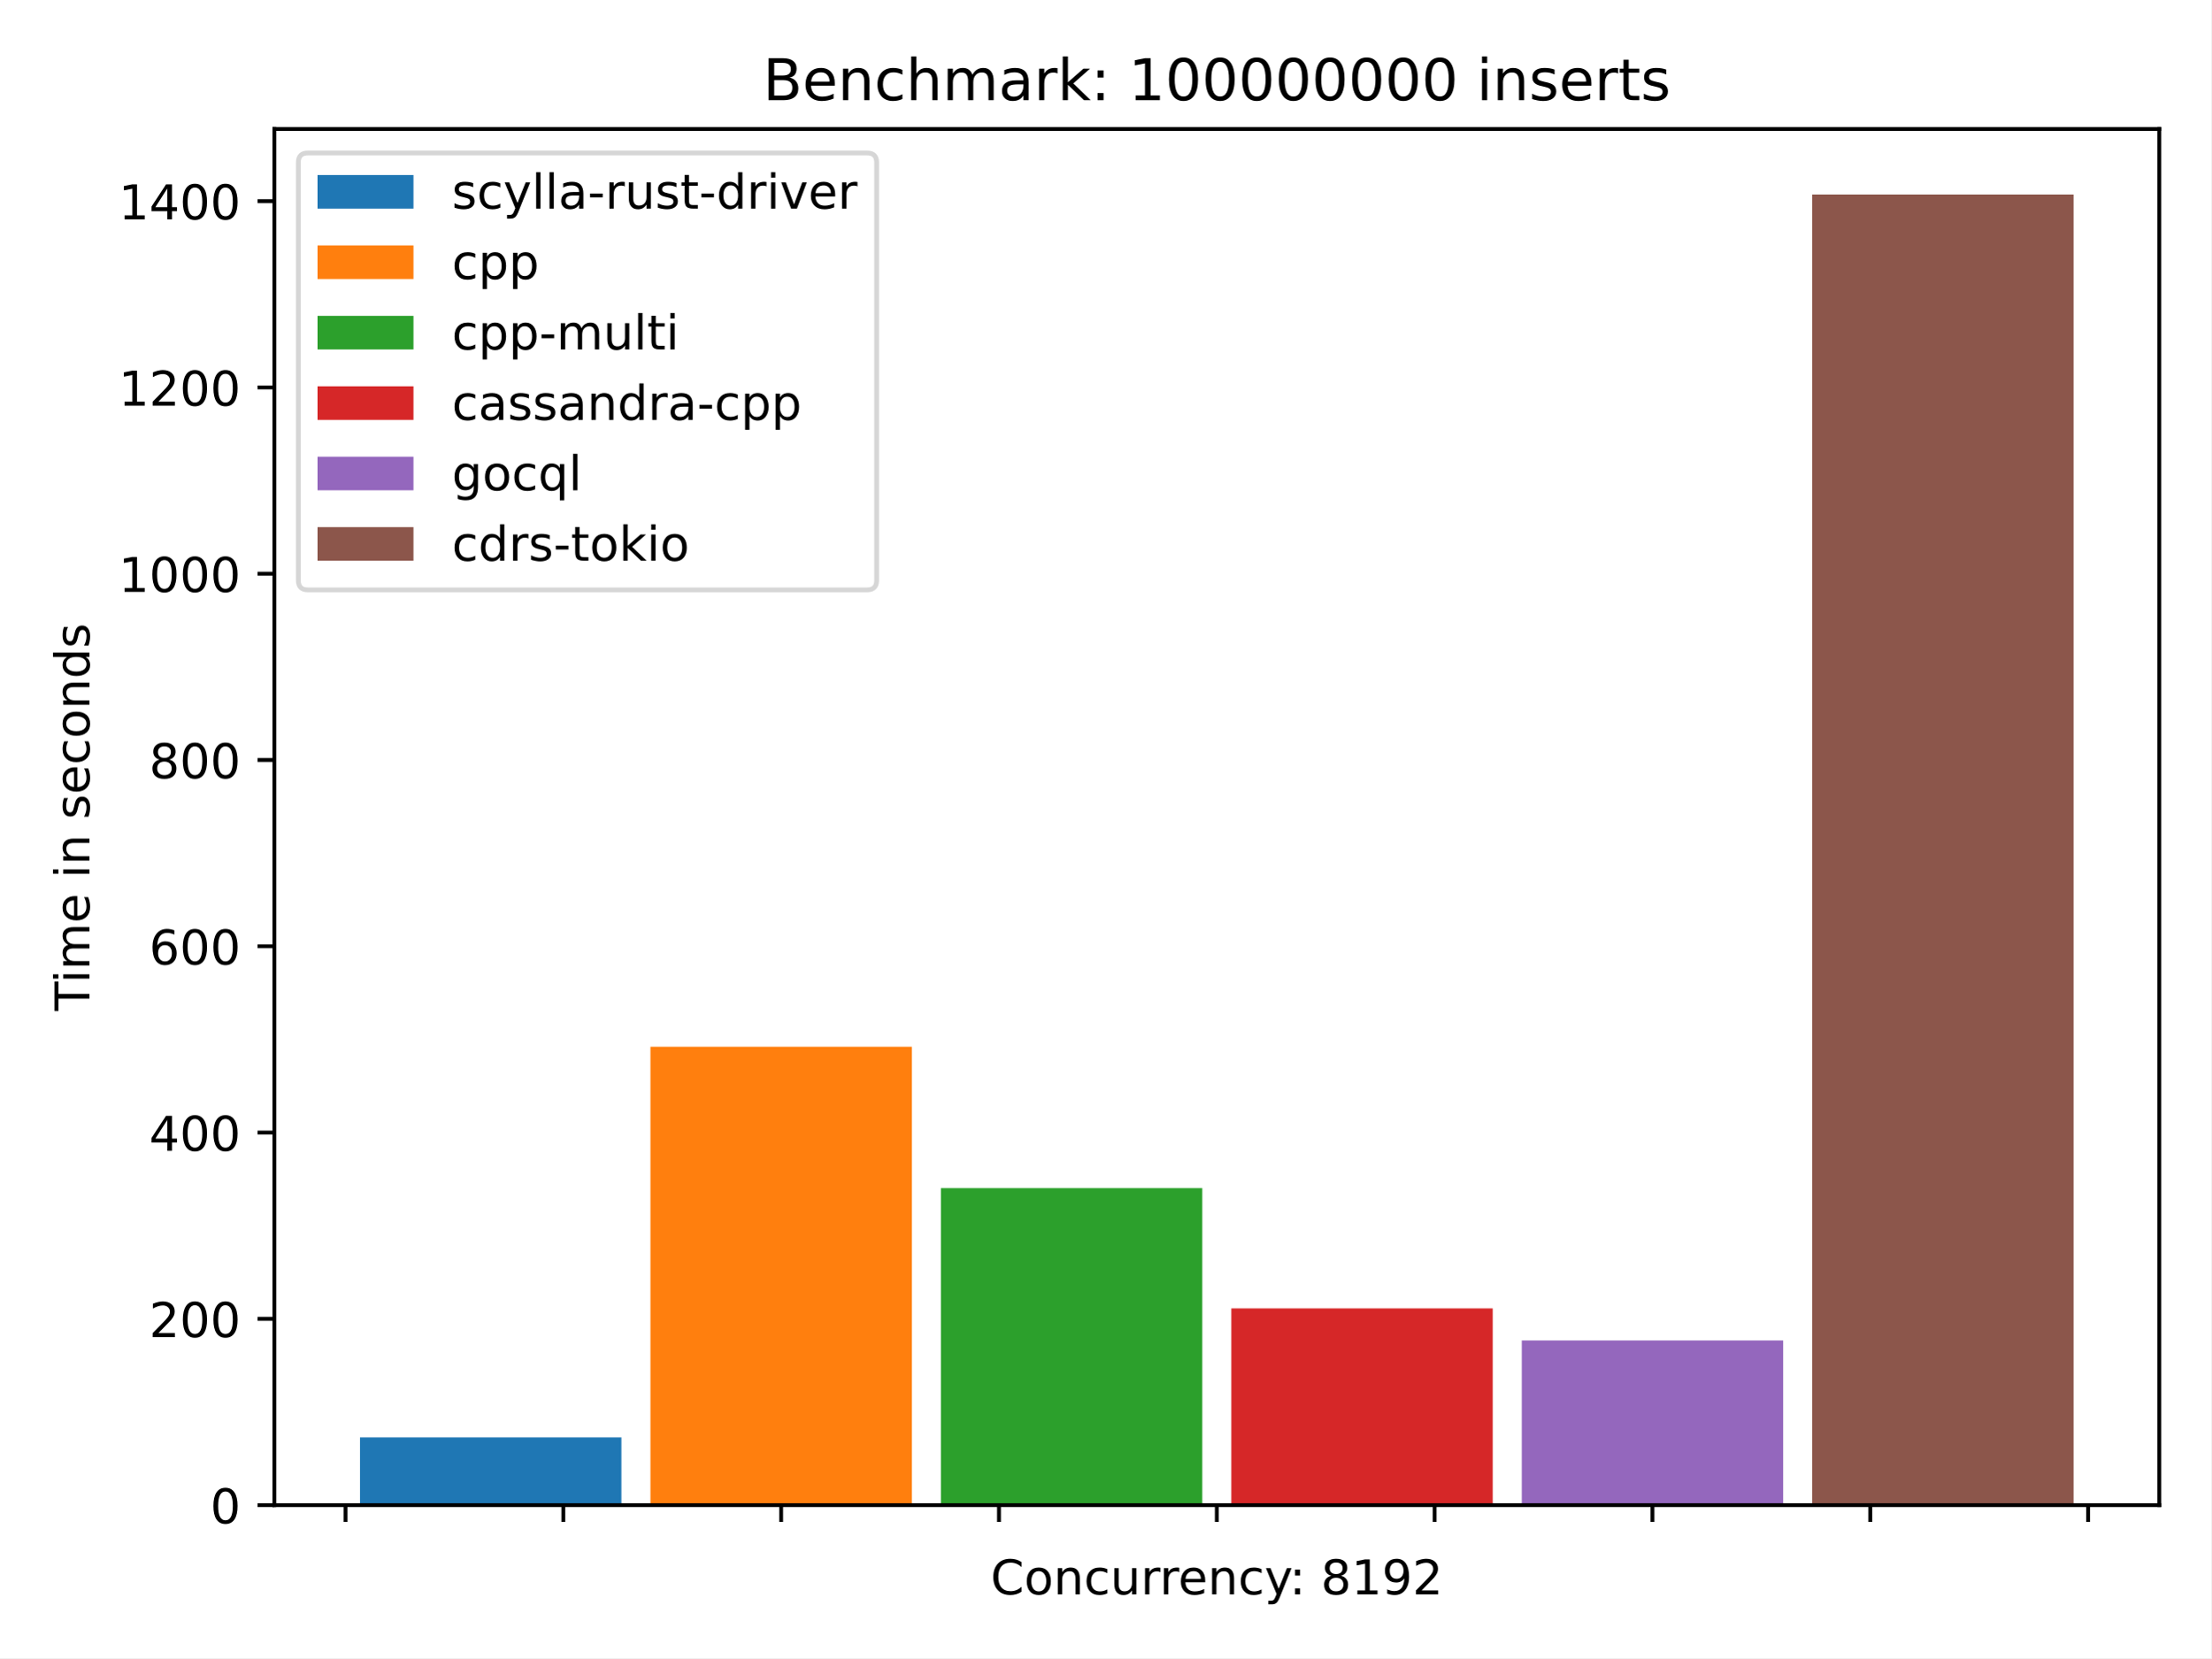
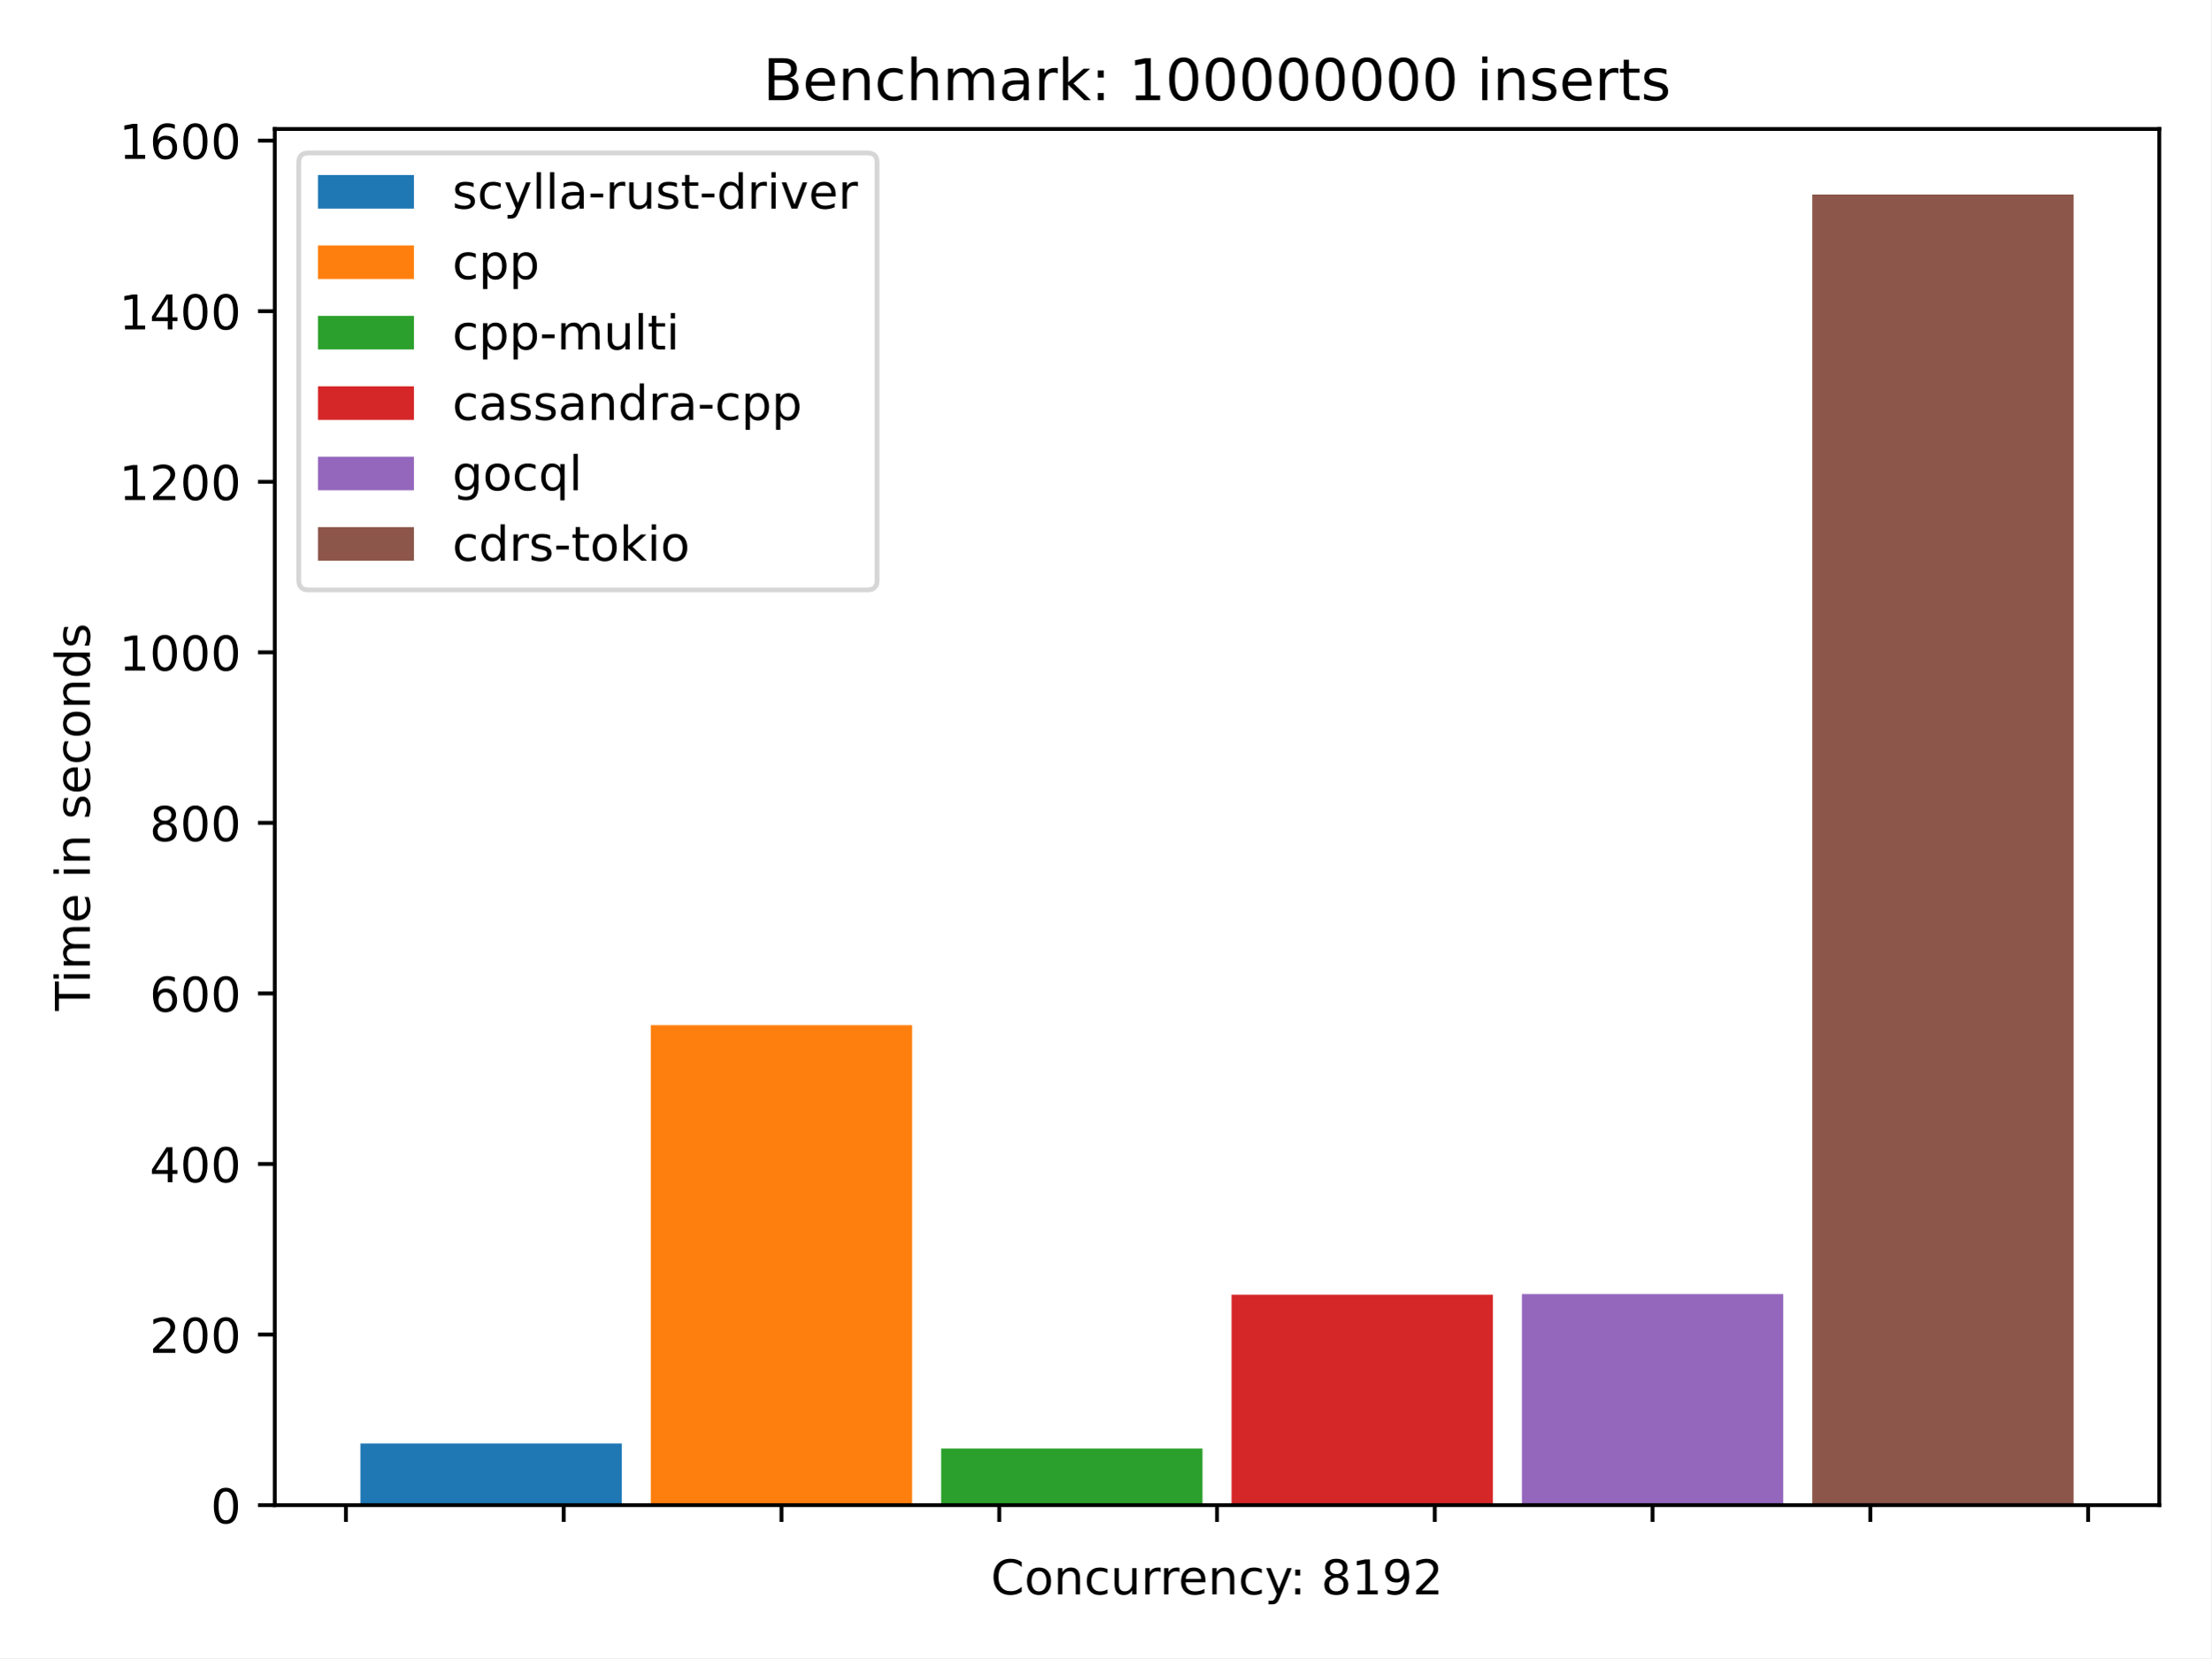
<svg xmlns="http://www.w3.org/2000/svg" xmlns:xlink="http://www.w3.org/1999/xlink" height="345.6pt" version="1.1" viewBox="0 0 460.8 345.6" width="460.8pt">
  <defs>
    <style type="text/css">*{stroke-linecap:butt;stroke-linejoin:round;}</style>
  </defs>
  <g id="figure_1">
    <g id="patch_1">
      <path d="M 0 345.6  L 460.8 345.6  L 460.8 0  L 0 0  z " style="fill:#ffffff;" />
    </g>
    <g id="axes_1">
      <g id="patch_2">
-         <path d="M 57.17 313.72  L 450 313.72  L 450 26.88  L 57.17 26.88  z " style="fill:#ffffff;" />
+         <path d="M 57.26 313.72  L 450 313.72  L 450 26.88  L 57.26 26.88  z " style="fill:#ffffff;" />
      </g>
      <g id="patch_3">
-         <path clip-path="url(#p518591e18a)" d="M 75.026 313.72  L 129.502 313.72  L 129.502 299.594  L 75.026 299.594  z " style="fill:#1f77b4;" />
+         <path clip-path="url(#p747a27b3b0)" d="M 75.112 313.72  L 129.575 313.72  L 129.575 300.873  L 75.112 300.873  z " style="fill:#1f77b4;" />
      </g>
      <g id="patch_4">
-         <path clip-path="url(#p518591e18a)" d="M 135.554 313.72  L 190.03 313.72  L 190.03 218.176  L 135.554 218.176  z " style="fill:#ff7f0e;" />
+         <path clip-path="url(#p747a27b3b0)" d="M 135.626 313.72  L 190.09 313.72  L 190.09 213.68  L 135.626 213.68  z " style="fill:#ff7f0e;" />
      </g>
      <g id="patch_5">
-         <path clip-path="url(#p518591e18a)" d="M 196.083 313.72  L 250.559 313.72  L 250.559 247.637  L 196.083 247.637  z " style="fill:#2ca02c;" />
+         <path clip-path="url(#p747a27b3b0)" d="M 196.141 313.72  L 250.604 313.72  L 250.604 301.924  L 196.141 301.924  z " style="fill:#2ca02c;" />
      </g>
      <g id="patch_6">
-         <path clip-path="url(#p518591e18a)" d="M 256.611 313.72  L 311.087 313.72  L 311.087 272.714  L 256.611 272.714  z " style="fill:#d62728;" />
+         <path clip-path="url(#p747a27b3b0)" d="M 256.656 313.72  L 311.119 313.72  L 311.119 269.869  L 256.656 269.869  z " style="fill:#d62728;" />
      </g>
      <g id="patch_7">
-         <path clip-path="url(#p518591e18a)" d="M 317.14 313.72  L 371.616 313.72  L 371.616 279.396  L 317.14 279.396  z " style="fill:#9467bd;" />
+         <path clip-path="url(#p747a27b3b0)" d="M 317.17 313.72  L 371.634 313.72  L 371.634 269.724  L 317.17 269.724  z " style="fill:#9467bd;" />
      </g>
      <g id="patch_8">
-         <path clip-path="url(#p518591e18a)" d="M 377.668 313.72  L 432.144 313.72  L 432.144 40.539  L 377.668 40.539  z " style="fill:#8c564b;" />
+         <path clip-path="url(#p747a27b3b0)" d="M 377.685 313.72  L 432.148 313.72  L 432.148 40.539  L 377.685 40.539  z " style="fill:#8c564b;" />
      </g>
      <g id="matplotlib.axis_1">
        <g id="xtick_1">
          <g id="line2d_1">
            <defs>
-               <path d="M 0 0  L 0 3.5  " id="m4a5f07cd03" style="stroke:#000000;stroke-width:0.8;" />
-             </defs>
-             <g>
-               <use style="stroke:#000000;stroke-width:0.8;" x="71.999" xlink:href="#m4a5f07cd03" y="313.72" />
+               <path d="M 0 0  L 0 3.5  " id="m8e71733e12" style="stroke:#000000;stroke-width:0.8;" />
+             </defs>
+             <g>
+               <use style="stroke:#000000;stroke-width:0.8;" x="72.086" xlink:href="#m8e71733e12" y="313.72" />
            </g>
          </g>
        </g>
        <g id="xtick_2">
          <g id="line2d_2">
            <g>
-               <use style="stroke:#000000;stroke-width:0.8;" x="117.396" xlink:href="#m4a5f07cd03" y="313.72" />
+               <use style="stroke:#000000;stroke-width:0.8;" x="117.472" xlink:href="#m8e71733e12" y="313.72" />
            </g>
          </g>
        </g>
        <g id="xtick_3">
          <g id="line2d_3">
            <g>
-               <use style="stroke:#000000;stroke-width:0.8;" x="162.792" xlink:href="#m4a5f07cd03" y="313.72" />
+               <use style="stroke:#000000;stroke-width:0.8;" x="162.858" xlink:href="#m8e71733e12" y="313.72" />
            </g>
          </g>
        </g>
        <g id="xtick_4">
          <g id="line2d_4">
            <g>
-               <use style="stroke:#000000;stroke-width:0.8;" x="208.189" xlink:href="#m4a5f07cd03" y="313.72" />
+               <use style="stroke:#000000;stroke-width:0.8;" x="208.244" xlink:href="#m8e71733e12" y="313.72" />
            </g>
          </g>
        </g>
        <g id="xtick_5">
          <g id="line2d_5">
            <g>
-               <use style="stroke:#000000;stroke-width:0.8;" x="253.585" xlink:href="#m4a5f07cd03" y="313.72" />
+               <use style="stroke:#000000;stroke-width:0.8;" x="253.63" xlink:href="#m8e71733e12" y="313.72" />
            </g>
          </g>
        </g>
        <g id="xtick_6">
          <g id="line2d_6">
            <g>
-               <use style="stroke:#000000;stroke-width:0.8;" x="298.981" xlink:href="#m4a5f07cd03" y="313.72" />
+               <use style="stroke:#000000;stroke-width:0.8;" x="299.016" xlink:href="#m8e71733e12" y="313.72" />
            </g>
          </g>
        </g>
        <g id="xtick_7">
          <g id="line2d_7">
            <g>
-               <use style="stroke:#000000;stroke-width:0.8;" x="344.378" xlink:href="#m4a5f07cd03" y="313.72" />
+               <use style="stroke:#000000;stroke-width:0.8;" x="344.402" xlink:href="#m8e71733e12" y="313.72" />
            </g>
          </g>
        </g>
        <g id="xtick_8">
          <g id="line2d_8">
            <g>
-               <use style="stroke:#000000;stroke-width:0.8;" x="389.774" xlink:href="#m4a5f07cd03" y="313.72" />
+               <use style="stroke:#000000;stroke-width:0.8;" x="389.788" xlink:href="#m8e71733e12" y="313.72" />
            </g>
          </g>
        </g>
        <g id="xtick_9">
          <g id="line2d_9">
            <g>
-               <use style="stroke:#000000;stroke-width:0.8;" x="435.171" xlink:href="#m4a5f07cd03" y="313.72" />
+               <use style="stroke:#000000;stroke-width:0.8;" x="435.174" xlink:href="#m8e71733e12" y="313.72" />
            </g>
          </g>
        </g>
        <g id="text_1">
-           <g transform="translate(206.4467 332.3184)scale(0.1 -0.1)">
+           <g transform="translate(206.4917 332.3184)scale(0.1 -0.1)">
            <defs>
              <path d="M 4122 4306  L 4122 3641  Q 3803 3938 3442 4084  Q 3081 4231 2675 4231  Q 1875 4231 1450 3742  Q 1025 3253 1025 2328  Q 1025 1406 1450 917  Q 1875 428 2675 428  Q 3081 428 3442 575  Q 3803 722 4122 1019  L 4122 359  Q 3791 134 3420 21  Q 3050 -91 2638 -91  Q 1578 -91 968 557  Q 359 1206 359 2328  Q 359 3453 968 4101  Q 1578 4750 2638 4750  Q 3056 4750 3426 4639  Q 3797 4528 4122 4306  z " id="DejaVuSans-43" transform="scale(0.015625)" />
              <path d="M 1959 3097  Q 1497 3097 1228 2736  Q 959 2375 959 1747  Q 959 1119 1226 758  Q 1494 397 1959 397  Q 2419 397 2687 759  Q 2956 1122 2956 1747  Q 2956 2369 2687 2733  Q 2419 3097 1959 3097  z M 1959 3584  Q 2709 3584 3137 3096  Q 3566 2609 3566 1747  Q 3566 888 3137 398  Q 2709 -91 1959 -91  Q 1206 -91 779 398  Q 353 888 353 1747  Q 353 2609 779 3096  Q 1206 3584 1959 3584  z " id="DejaVuSans-6f" transform="scale(0.015625)" />
              <path d="M 3513 2113  L 3513 0  L 2938 0  L 2938 2094  Q 2938 2591 2744 2837  Q 2550 3084 2163 3084  Q 1697 3084 1428 2787  Q 1159 2491 1159 1978  L 1159 0  L 581 0  L 581 3500  L 1159 3500  L 1159 2956  Q 1366 3272 1645 3428  Q 1925 3584 2291 3584  Q 2894 3584 3203 3211  Q 3513 2838 3513 2113  z " id="DejaVuSans-6e" transform="scale(0.015625)" />
              <path d="M 3122 3366  L 3122 2828  Q 2878 2963 2633 3030  Q 2388 3097 2138 3097  Q 1578 3097 1268 2742  Q 959 2388 959 1747  Q 959 1106 1268 751  Q 1578 397 2138 397  Q 2388 397 2633 464  Q 2878 531 3122 666  L 3122 134  Q 2881 22 2623 -34  Q 2366 -91 2075 -91  Q 1284 -91 818 406  Q 353 903 353 1747  Q 353 2603 823 3093  Q 1294 3584 2113 3584  Q 2378 3584 2631 3529  Q 2884 3475 3122 3366  z " id="DejaVuSans-63" transform="scale(0.015625)" />
              <path d="M 544 1381  L 544 3500  L 1119 3500  L 1119 1403  Q 1119 906 1312 657  Q 1506 409 1894 409  Q 2359 409 2629 706  Q 2900 1003 2900 1516  L 2900 3500  L 3475 3500  L 3475 0  L 2900 0  L 2900 538  Q 2691 219 2414 64  Q 2138 -91 1772 -91  Q 1169 -91 856 284  Q 544 659 544 1381  z M 1991 3584  L 1991 3584  z " id="DejaVuSans-75" transform="scale(0.015625)" />
              <path d="M 2631 2963  Q 2534 3019 2420 3045  Q 2306 3072 2169 3072  Q 1681 3072 1420 2755  Q 1159 2438 1159 1844  L 1159 0  L 581 0  L 581 3500  L 1159 3500  L 1159 2956  Q 1341 3275 1631 3429  Q 1922 3584 2338 3584  Q 2397 3584 2469 3576  Q 2541 3569 2628 3553  L 2631 2963  z " id="DejaVuSans-72" transform="scale(0.015625)" />
              <path d="M 3597 1894  L 3597 1613  L 953 1613  Q 991 1019 1311 708  Q 1631 397 2203 397  Q 2534 397 2845 478  Q 3156 559 3463 722  L 3463 178  Q 3153 47 2828 -22  Q 2503 -91 2169 -91  Q 1331 -91 842 396  Q 353 884 353 1716  Q 353 2575 817 3079  Q 1281 3584 2069 3584  Q 2775 3584 3186 3129  Q 3597 2675 3597 1894  z M 3022 2063  Q 3016 2534 2758 2815  Q 2500 3097 2075 3097  Q 1594 3097 1305 2825  Q 1016 2553 972 2059  L 3022 2063  z " id="DejaVuSans-65" transform="scale(0.015625)" />
              <path d="M 2059 -325  Q 1816 -950 1584 -1140  Q 1353 -1331 966 -1331  L 506 -1331  L 506 -850  L 844 -850  Q 1081 -850 1212 -737  Q 1344 -625 1503 -206  L 1606 56  L 191 3500  L 800 3500  L 1894 763  L 2988 3500  L 3597 3500  L 2059 -325  z " id="DejaVuSans-79" transform="scale(0.015625)" />
              <path d="M 750 794  L 1409 794  L 1409 0  L 750 0  L 750 794  z M 750 3309  L 1409 3309  L 1409 2516  L 750 2516  L 750 3309  z " id="DejaVuSans-3a" transform="scale(0.015625)" />
              <path id="DejaVuSans-20" transform="scale(0.015625)" />
              <path d="M 2034 2216  Q 1584 2216 1326 1975  Q 1069 1734 1069 1313  Q 1069 891 1326 650  Q 1584 409 2034 409  Q 2484 409 2743 651  Q 3003 894 3003 1313  Q 3003 1734 2745 1975  Q 2488 2216 2034 2216  z M 1403 2484  Q 997 2584 770 2862  Q 544 3141 544 3541  Q 544 4100 942 4425  Q 1341 4750 2034 4750  Q 2731 4750 3128 4425  Q 3525 4100 3525 3541  Q 3525 3141 3298 2862  Q 3072 2584 2669 2484  Q 3125 2378 3379 2068  Q 3634 1759 3634 1313  Q 3634 634 3220 271  Q 2806 -91 2034 -91  Q 1263 -91 848 271  Q 434 634 434 1313  Q 434 1759 690 2068  Q 947 2378 1403 2484  z M 1172 3481  Q 1172 3119 1398 2916  Q 1625 2713 2034 2713  Q 2441 2713 2670 2916  Q 2900 3119 2900 3481  Q 2900 3844 2670 4047  Q 2441 4250 2034 4250  Q 1625 4250 1398 4047  Q 1172 3844 1172 3481  z " id="DejaVuSans-38" transform="scale(0.015625)" />
              <path d="M 794 531  L 1825 531  L 1825 4091  L 703 3866  L 703 4441  L 1819 4666  L 2450 4666  L 2450 531  L 3481 531  L 3481 0  L 794 0  L 794 531  z " id="DejaVuSans-31" transform="scale(0.015625)" />
              <path d="M 703 97  L 703 672  Q 941 559 1184 500  Q 1428 441 1663 441  Q 2288 441 2617 861  Q 2947 1281 2994 2138  Q 2813 1869 2534 1725  Q 2256 1581 1919 1581  Q 1219 1581 811 2004  Q 403 2428 403 3163  Q 403 3881 828 4315  Q 1253 4750 1959 4750  Q 2769 4750 3195 4129  Q 3622 3509 3622 2328  Q 3622 1225 3098 567  Q 2575 -91 1691 -91  Q 1453 -91 1209 -44  Q 966 3 703 97  z M 1959 2075  Q 2384 2075 2632 2365  Q 2881 2656 2881 3163  Q 2881 3666 2632 3958  Q 2384 4250 1959 4250  Q 1534 4250 1286 3958  Q 1038 3666 1038 3163  Q 1038 2656 1286 2365  Q 1534 2075 1959 2075  z " id="DejaVuSans-39" transform="scale(0.015625)" />
              <path d="M 1228 531  L 3431 531  L 3431 0  L 469 0  L 469 531  Q 828 903 1448 1529  Q 2069 2156 2228 2338  Q 2531 2678 2651 2914  Q 2772 3150 2772 3378  Q 2772 3750 2511 3984  Q 2250 4219 1831 4219  Q 1534 4219 1204 4116  Q 875 4013 500 3803  L 500 4441  Q 881 4594 1212 4672  Q 1544 4750 1819 4750  Q 2544 4750 2975 4387  Q 3406 4025 3406 3419  Q 3406 3131 3298 2873  Q 3191 2616 2906 2266  Q 2828 2175 2409 1742  Q 1991 1309 1228 531  z " id="DejaVuSans-32" transform="scale(0.015625)" />
            </defs>
            <use xlink:href="#DejaVuSans-43" />
            <use x="69.824" xlink:href="#DejaVuSans-6f" />
            <use x="131.006" xlink:href="#DejaVuSans-6e" />
            <use x="194.385" xlink:href="#DejaVuSans-63" />
            <use x="249.365" xlink:href="#DejaVuSans-75" />
            <use x="312.744" xlink:href="#DejaVuSans-72" />
            <use x="352.107" xlink:href="#DejaVuSans-72" />
            <use x="390.971" xlink:href="#DejaVuSans-65" />
            <use x="452.494" xlink:href="#DejaVuSans-6e" />
            <use x="515.873" xlink:href="#DejaVuSans-63" />
            <use x="570.854" xlink:href="#DejaVuSans-79" />
            <use x="622.783" xlink:href="#DejaVuSans-3a" />
            <use x="656.475" xlink:href="#DejaVuSans-20" />
            <use x="688.262" xlink:href="#DejaVuSans-38" />
            <use x="751.885" xlink:href="#DejaVuSans-31" />
            <use x="815.508" xlink:href="#DejaVuSans-39" />
            <use x="879.131" xlink:href="#DejaVuSans-32" />
          </g>
        </g>
      </g>
      <g id="matplotlib.axis_2">
        <g id="ytick_1">
          <g id="line2d_10">
            <defs>
-               <path d="M 0 0  L -3.5 0  " id="m78294d980a" style="stroke:#000000;stroke-width:0.8;" />
-             </defs>
-             <g>
-               <use style="stroke:#000000;stroke-width:0.8;" x="57.17" xlink:href="#m78294d980a" y="313.72" />
+               <path d="M 0 0  L -3.5 0  " id="m3a405b1004" style="stroke:#000000;stroke-width:0.8;" />
+             </defs>
+             <g>
+               <use style="stroke:#000000;stroke-width:0.8;" x="57.26" xlink:href="#m3a405b1004" y="313.72" />
            </g>
          </g>
          <g id="text_2">
-             <g transform="translate(43.8075 317.5192)scale(0.1 -0.1)">
+             <g transform="translate(43.8975 317.5192)scale(0.1 -0.1)">
              <defs>
                <path d="M 2034 4250  Q 1547 4250 1301 3770  Q 1056 3291 1056 2328  Q 1056 1369 1301 889  Q 1547 409 2034 409  Q 2525 409 2770 889  Q 3016 1369 3016 2328  Q 3016 3291 2770 3770  Q 2525 4250 2034 4250  z M 2034 4750  Q 2819 4750 3233 4129  Q 3647 3509 3647 2328  Q 3647 1150 3233 529  Q 2819 -91 2034 -91  Q 1250 -91 836 529  Q 422 1150 422 2328  Q 422 3509 836 4129  Q 1250 4750 2034 4750  z " id="DejaVuSans-30" transform="scale(0.015625)" />
              </defs>
              <use xlink:href="#DejaVuSans-30" />
            </g>
          </g>
        </g>
        <g id="ytick_2">
          <g id="line2d_11">
            <g>
-               <use style="stroke:#000000;stroke-width:0.8;" x="57.17" xlink:href="#m78294d980a" y="274.891" />
+               <use style="stroke:#000000;stroke-width:0.8;" x="57.26" xlink:href="#m3a405b1004" y="278.168" />
            </g>
          </g>
          <g id="text_3">
-             <g transform="translate(31.0825 278.6902)scale(0.1 -0.1)">
+             <g transform="translate(31.1725 281.9674)scale(0.1 -0.1)">
              <use xlink:href="#DejaVuSans-32" />
              <use x="63.623" xlink:href="#DejaVuSans-30" />
              <use x="127.246" xlink:href="#DejaVuSans-30" />
            </g>
          </g>
        </g>
        <g id="ytick_3">
          <g id="line2d_12">
            <g>
-               <use style="stroke:#000000;stroke-width:0.8;" x="57.17" xlink:href="#m78294d980a" y="236.062" />
+               <use style="stroke:#000000;stroke-width:0.8;" x="57.26" xlink:href="#m3a405b1004" y="242.616" />
            </g>
          </g>
          <g id="text_4">
-             <g transform="translate(31.0825 239.8612)scale(0.1 -0.1)">
+             <g transform="translate(31.1725 246.4156)scale(0.1 -0.1)">
              <defs>
                <path d="M 2419 4116  L 825 1625  L 2419 1625  L 2419 4116  z M 2253 4666  L 3047 4666  L 3047 1625  L 3713 1625  L 3713 1100  L 3047 1100  L 3047 0  L 2419 0  L 2419 1100  L 313 1100  L 313 1709  L 2253 4666  z " id="DejaVuSans-34" transform="scale(0.015625)" />
              </defs>
              <use xlink:href="#DejaVuSans-34" />
              <use x="63.623" xlink:href="#DejaVuSans-30" />
              <use x="127.246" xlink:href="#DejaVuSans-30" />
            </g>
          </g>
        </g>
        <g id="ytick_4">
          <g id="line2d_13">
            <g>
-               <use style="stroke:#000000;stroke-width:0.8;" x="57.17" xlink:href="#m78294d980a" y="197.233" />
+               <use style="stroke:#000000;stroke-width:0.8;" x="57.26" xlink:href="#m3a405b1004" y="207.065" />
            </g>
          </g>
          <g id="text_5">
-             <g transform="translate(31.0825 201.0322)scale(0.1 -0.1)">
+             <g transform="translate(31.1725 210.8638)scale(0.1 -0.1)">
              <defs>
                <path d="M 2113 2584  Q 1688 2584 1439 2293  Q 1191 2003 1191 1497  Q 1191 994 1439 701  Q 1688 409 2113 409  Q 2538 409 2786 701  Q 3034 994 3034 1497  Q 3034 2003 2786 2293  Q 2538 2584 2113 2584  z M 3366 4563  L 3366 3988  Q 3128 4100 2886 4159  Q 2644 4219 2406 4219  Q 1781 4219 1451 3797  Q 1122 3375 1075 2522  Q 1259 2794 1537 2939  Q 1816 3084 2150 3084  Q 2853 3084 3261 2657  Q 3669 2231 3669 1497  Q 3669 778 3244 343  Q 2819 -91 2113 -91  Q 1303 -91 875 529  Q 447 1150 447 2328  Q 447 3434 972 4092  Q 1497 4750 2381 4750  Q 2619 4750 2861 4703  Q 3103 4656 3366 4563  z " id="DejaVuSans-36" transform="scale(0.015625)" />
              </defs>
              <use xlink:href="#DejaVuSans-36" />
              <use x="63.623" xlink:href="#DejaVuSans-30" />
              <use x="127.246" xlink:href="#DejaVuSans-30" />
            </g>
          </g>
        </g>
        <g id="ytick_5">
          <g id="line2d_14">
            <g>
-               <use style="stroke:#000000;stroke-width:0.8;" x="57.17" xlink:href="#m78294d980a" y="158.404" />
+               <use style="stroke:#000000;stroke-width:0.8;" x="57.26" xlink:href="#m3a405b1004" y="171.513" />
            </g>
          </g>
          <g id="text_6">
-             <g transform="translate(31.0825 162.2032)scale(0.1 -0.1)">
+             <g transform="translate(31.1725 175.312)scale(0.1 -0.1)">
              <use xlink:href="#DejaVuSans-38" />
              <use x="63.623" xlink:href="#DejaVuSans-30" />
              <use x="127.246" xlink:href="#DejaVuSans-30" />
            </g>
          </g>
        </g>
        <g id="ytick_6">
          <g id="line2d_15">
            <g>
-               <use style="stroke:#000000;stroke-width:0.8;" x="57.17" xlink:href="#m78294d980a" y="119.575" />
+               <use style="stroke:#000000;stroke-width:0.8;" x="57.26" xlink:href="#m3a405b1004" y="135.961" />
            </g>
          </g>
          <g id="text_7">
-             <g transform="translate(24.72 123.3742)scale(0.1 -0.1)">
+             <g transform="translate(24.81 139.7602)scale(0.1 -0.1)">
              <use xlink:href="#DejaVuSans-31" />
              <use x="63.623" xlink:href="#DejaVuSans-30" />
              <use x="127.246" xlink:href="#DejaVuSans-30" />
              <use x="190.869" xlink:href="#DejaVuSans-30" />
            </g>
          </g>
        </g>
        <g id="ytick_7">
          <g id="line2d_16">
            <g>
-               <use style="stroke:#000000;stroke-width:0.8;" x="57.17" xlink:href="#m78294d980a" y="80.746" />
+               <use style="stroke:#000000;stroke-width:0.8;" x="57.26" xlink:href="#m3a405b1004" y="100.409" />
            </g>
          </g>
          <g id="text_8">
-             <g transform="translate(24.72 84.54518)scale(0.1 -0.1)">
+             <g transform="translate(24.81 104.2084)scale(0.1 -0.1)">
              <use xlink:href="#DejaVuSans-31" />
              <use x="63.623" xlink:href="#DejaVuSans-32" />
              <use x="127.246" xlink:href="#DejaVuSans-30" />
              <use x="190.869" xlink:href="#DejaVuSans-30" />
            </g>
          </g>
        </g>
        <g id="ytick_8">
          <g id="line2d_17">
            <g>
-               <use style="stroke:#000000;stroke-width:0.8;" x="57.17" xlink:href="#m78294d980a" y="41.917" />
+               <use style="stroke:#000000;stroke-width:0.8;" x="57.26" xlink:href="#m3a405b1004" y="64.857" />
            </g>
          </g>
          <g id="text_9">
-             <g transform="translate(24.72 45.71618)scale(0.1 -0.1)">
+             <g transform="translate(24.81 68.65664)scale(0.1 -0.1)">
              <use xlink:href="#DejaVuSans-31" />
              <use x="63.623" xlink:href="#DejaVuSans-34" />
              <use x="127.246" xlink:href="#DejaVuSans-30" />
              <use x="190.869" xlink:href="#DejaVuSans-30" />
            </g>
          </g>
        </g>
-         <g id="text_10">
-           <g transform="translate(18.64031 210.707)rotate(-90)scale(0.1 -0.1)">
+         <g id="ytick_9">
+           <g id="line2d_18">
+             <g>
+               <use style="stroke:#000000;stroke-width:0.8;" x="57.26" xlink:href="#m3a405b1004" y="29.306" />
+             </g>
+           </g>
+           <g id="text_10">
+             <g transform="translate(24.81 33.10485)scale(0.1 -0.1)">
+               <use xlink:href="#DejaVuSans-31" />
+               <use x="63.623" xlink:href="#DejaVuSans-36" />
+               <use x="127.246" xlink:href="#DejaVuSans-30" />
+               <use x="190.869" xlink:href="#DejaVuSans-30" />
+             </g>
+           </g>
+         </g>
+         <g id="text_11">
+           <g transform="translate(18.73031 210.707)rotate(-90)scale(0.1 -0.1)">
            <defs>
              <path d="M -19 4666  L 3928 4666  L 3928 4134  L 2272 4134  L 2272 0  L 1638 0  L 1638 4134  L -19 4134  L -19 4666  z " id="DejaVuSans-54" transform="scale(0.015625)" />
              <path d="M 603 3500  L 1178 3500  L 1178 0  L 603 0  L 603 3500  z M 603 4863  L 1178 4863  L 1178 4134  L 603 4134  L 603 4863  z " id="DejaVuSans-69" transform="scale(0.015625)" />
              <path d="M 3328 2828  Q 3544 3216 3844 3400  Q 4144 3584 4550 3584  Q 5097 3584 5394 3201  Q 5691 2819 5691 2113  L 5691 0  L 5113 0  L 5113 2094  Q 5113 2597 4934 2840  Q 4756 3084 4391 3084  Q 3944 3084 3684 2787  Q 3425 2491 3425 1978  L 3425 0  L 2847 0  L 2847 2094  Q 2847 2600 2669 2842  Q 2491 3084 2119 3084  Q 1678 3084 1418 2786  Q 1159 2488 1159 1978  L 1159 0  L 581 0  L 581 3500  L 1159 3500  L 1159 2956  Q 1356 3278 1631 3431  Q 1906 3584 2284 3584  Q 2666 3584 2933 3390  Q 3200 3197 3328 2828  z " id="DejaVuSans-6d" transform="scale(0.015625)" />
              <path d="M 2834 3397  L 2834 2853  Q 2591 2978 2328 3040  Q 2066 3103 1784 3103  Q 1356 3103 1142 2972  Q 928 2841 928 2578  Q 928 2378 1081 2264  Q 1234 2150 1697 2047  L 1894 2003  Q 2506 1872 2764 1633  Q 3022 1394 3022 966  Q 3022 478 2636 193  Q 2250 -91 1575 -91  Q 1294 -91 989 -36  Q 684 19 347 128  L 347 722  Q 666 556 975 473  Q 1284 391 1588 391  Q 1994 391 2212 530  Q 2431 669 2431 922  Q 2431 1156 2273 1281  Q 2116 1406 1581 1522  L 1381 1569  Q 847 1681 609 1914  Q 372 2147 372 2553  Q 372 3047 722 3315  Q 1072 3584 1716 3584  Q 2034 3584 2315 3537  Q 2597 3491 2834 3397  z " id="DejaVuSans-73" transform="scale(0.015625)" />
              <path d="M 2906 2969  L 2906 4863  L 3481 4863  L 3481 0  L 2906 0  L 2906 525  Q 2725 213 2448 61  Q 2172 -91 1784 -91  Q 1150 -91 751 415  Q 353 922 353 1747  Q 353 2572 751 3078  Q 1150 3584 1784 3584  Q 2172 3584 2448 3432  Q 2725 3281 2906 2969  z M 947 1747  Q 947 1113 1208 752  Q 1469 391 1925 391  Q 2381 391 2643 752  Q 2906 1113 2906 1747  Q 2906 2381 2643 2742  Q 2381 3103 1925 3103  Q 1469 3103 1208 2742  Q 947 2381 947 1747  z " id="DejaVuSans-64" transform="scale(0.015625)" />
            </defs>
            <use xlink:href="#DejaVuSans-54" />
            <use x="57.959" xlink:href="#DejaVuSans-69" />
            <use x="85.742" xlink:href="#DejaVuSans-6d" />
            <use x="183.154" xlink:href="#DejaVuSans-65" />
            <use x="244.678" xlink:href="#DejaVuSans-20" />
            <use x="276.465" xlink:href="#DejaVuSans-69" />
            <use x="304.248" xlink:href="#DejaVuSans-6e" />
            <use x="367.627" xlink:href="#DejaVuSans-20" />
            <use x="399.414" xlink:href="#DejaVuSans-73" />
            <use x="451.514" xlink:href="#DejaVuSans-65" />
            <use x="513.037" xlink:href="#DejaVuSans-63" />
            <use x="568.018" xlink:href="#DejaVuSans-6f" />
            <use x="629.199" xlink:href="#DejaVuSans-6e" />
            <use x="692.578" xlink:href="#DejaVuSans-64" />
            <use x="756.055" xlink:href="#DejaVuSans-73" />
          </g>
        </g>
      </g>
      <g id="patch_9">
-         <path d="M 57.17 313.72  L 57.17 26.88  " style="fill:none;stroke:#000000;stroke-linecap:square;stroke-linejoin:miter;stroke-width:0.8;" />
+         <path d="M 57.26 313.72  L 57.26 26.88  " style="fill:none;stroke:#000000;stroke-linecap:square;stroke-linejoin:miter;stroke-width:0.8;" />
      </g>
      <g id="patch_10">
        <path d="M 450 313.72  L 450 26.88  " style="fill:none;stroke:#000000;stroke-linecap:square;stroke-linejoin:miter;stroke-width:0.8;" />
      </g>
      <g id="patch_11">
-         <path d="M 57.17 313.72  L 450 313.72  " style="fill:none;stroke:#000000;stroke-linecap:square;stroke-linejoin:miter;stroke-width:0.8;" />
+         <path d="M 57.26 313.72  L 450 313.72  " style="fill:none;stroke:#000000;stroke-linecap:square;stroke-linejoin:miter;stroke-width:0.8;" />
      </g>
      <g id="patch_12">
-         <path d="M 57.17 26.88  L 450 26.88  " style="fill:none;stroke:#000000;stroke-linecap:square;stroke-linejoin:miter;stroke-width:0.8;" />
-       </g>
-       <g id="text_11">
-         <g transform="translate(158.9866 20.88)scale(0.12 -0.12)">
+         <path d="M 57.26 26.88  L 450 26.88  " style="fill:none;stroke:#000000;stroke-linecap:square;stroke-linejoin:miter;stroke-width:0.8;" />
+       </g>
+       <g id="text_12">
+         <g transform="translate(159.0316 20.88)scale(0.12 -0.12)">
          <defs>
            <path d="M 1259 2228  L 1259 519  L 2272 519  Q 2781 519 3026 730  Q 3272 941 3272 1375  Q 3272 1813 3026 2020  Q 2781 2228 2272 2228  L 1259 2228  z M 1259 4147  L 1259 2741  L 2194 2741  Q 2656 2741 2882 2914  Q 3109 3088 3109 3444  Q 3109 3797 2882 3972  Q 2656 4147 2194 4147  L 1259 4147  z M 628 4666  L 2241 4666  Q 2963 4666 3353 4366  Q 3744 4066 3744 3513  Q 3744 3084 3544 2831  Q 3344 2578 2956 2516  Q 3422 2416 3680 2098  Q 3938 1781 3938 1306  Q 3938 681 3513 340  Q 3088 0 2303 0  L 628 0  L 628 4666  z " id="DejaVuSans-42" transform="scale(0.015625)" />
            <path d="M 3513 2113  L 3513 0  L 2938 0  L 2938 2094  Q 2938 2591 2744 2837  Q 2550 3084 2163 3084  Q 1697 3084 1428 2787  Q 1159 2491 1159 1978  L 1159 0  L 581 0  L 581 4863  L 1159 4863  L 1159 2956  Q 1366 3272 1645 3428  Q 1925 3584 2291 3584  Q 2894 3584 3203 3211  Q 3513 2838 3513 2113  z " id="DejaVuSans-68" transform="scale(0.015625)" />
            <path d="M 2194 1759  Q 1497 1759 1228 1600  Q 959 1441 959 1056  Q 959 750 1161 570  Q 1363 391 1709 391  Q 2188 391 2477 730  Q 2766 1069 2766 1631  L 2766 1759  L 2194 1759  z M 3341 1997  L 3341 0  L 2766 0  L 2766 531  Q 2569 213 2275 61  Q 1981 -91 1556 -91  Q 1019 -91 701 211  Q 384 513 384 1019  Q 384 1609 779 1909  Q 1175 2209 1959 2209  L 2766 2209  L 2766 2266  Q 2766 2663 2505 2880  Q 2244 3097 1772 3097  Q 1472 3097 1187 3025  Q 903 2953 641 2809  L 641 3341  Q 956 3463 1253 3523  Q 1550 3584 1831 3584  Q 2591 3584 2966 3190  Q 3341 2797 3341 1997  z " id="DejaVuSans-61" transform="scale(0.015625)" />
            <path d="M 581 4863  L 1159 4863  L 1159 1991  L 2875 3500  L 3609 3500  L 1753 1863  L 3688 0  L 2938 0  L 1159 1709  L 1159 0  L 581 0  L 581 4863  z " id="DejaVuSans-6b" transform="scale(0.015625)" />
            <path d="M 1172 4494  L 1172 3500  L 2356 3500  L 2356 3053  L 1172 3053  L 1172 1153  Q 1172 725 1289 603  Q 1406 481 1766 481  L 2356 481  L 2356 0  L 1766 0  Q 1100 0 847 248  Q 594 497 594 1153  L 594 3053  L 172 3053  L 172 3500  L 594 3500  L 594 4494  L 1172 4494  z " id="DejaVuSans-74" transform="scale(0.015625)" />
          </defs>
          <use xlink:href="#DejaVuSans-42" />
          <use x="68.604" xlink:href="#DejaVuSans-65" />
          <use x="130.127" xlink:href="#DejaVuSans-6e" />
          <use x="193.506" xlink:href="#DejaVuSans-63" />
          <use x="248.486" xlink:href="#DejaVuSans-68" />
          <use x="311.865" xlink:href="#DejaVuSans-6d" />
          <use x="409.277" xlink:href="#DejaVuSans-61" />
          <use x="470.557" xlink:href="#DejaVuSans-72" />
          <use x="511.67" xlink:href="#DejaVuSans-6b" />
          <use x="569.58" xlink:href="#DejaVuSans-3a" />
          <use x="603.271" xlink:href="#DejaVuSans-20" />
          <use x="635.059" xlink:href="#DejaVuSans-31" />
          <use x="698.682" xlink:href="#DejaVuSans-30" />
          <use x="762.305" xlink:href="#DejaVuSans-30" />
          <use x="825.928" xlink:href="#DejaVuSans-30" />
          <use x="889.551" xlink:href="#DejaVuSans-30" />
          <use x="953.174" xlink:href="#DejaVuSans-30" />
          <use x="1016.797" xlink:href="#DejaVuSans-30" />
          <use x="1080.42" xlink:href="#DejaVuSans-30" />
          <use x="1144.043" xlink:href="#DejaVuSans-30" />
          <use x="1207.666" xlink:href="#DejaVuSans-20" />
          <use x="1239.453" xlink:href="#DejaVuSans-69" />
          <use x="1267.236" xlink:href="#DejaVuSans-6e" />
          <use x="1330.615" xlink:href="#DejaVuSans-73" />
          <use x="1382.715" xlink:href="#DejaVuSans-65" />
          <use x="1444.238" xlink:href="#DejaVuSans-72" />
          <use x="1485.352" xlink:href="#DejaVuSans-74" />
          <use x="1524.561" xlink:href="#DejaVuSans-73" />
        </g>
      </g>
      <g id="legend_1">
        <g id="patch_13">
-           <path d="M 64.17 122.949  L 180.695 122.949  Q 182.695 122.949 182.695 120.949  L 182.695 33.88  Q 182.695 31.88 180.695 31.88  L 64.17 31.88  Q 62.17 31.88 62.17 33.88  L 62.17 120.949  Q 62.17 122.949 64.17 122.949  z " style="fill:#ffffff;opacity:0.8;stroke:#cccccc;stroke-linejoin:miter;" />
+           <path d="M 64.26 122.949  L 180.785 122.949  Q 182.785 122.949 182.785 120.949  L 182.785 33.88  Q 182.785 31.88 180.785 31.88  L 64.26 31.88  Q 62.26 31.88 62.26 33.88  L 62.26 120.949  Q 62.26 122.949 64.26 122.949  z " style="fill:#ffffff;opacity:0.8;stroke:#cccccc;stroke-linejoin:miter;" />
        </g>
        <g id="patch_14">
-           <path d="M 66.17 43.478  L 86.17 43.478  L 86.17 36.478  L 66.17 36.478  z " style="fill:#1f77b4;" />
-         </g>
-         <g id="text_12">
-           <g transform="translate(94.17 43.47844)scale(0.1 -0.1)">
+           <path d="M 66.26 43.478  L 86.26 43.478  L 86.26 36.478  L 66.26 36.478  z " style="fill:#1f77b4;" />
+         </g>
+         <g id="text_13">
+           <g transform="translate(94.26 43.47844)scale(0.1 -0.1)">
            <defs>
              <path d="M 603 4863  L 1178 4863  L 1178 0  L 603 0  L 603 4863  z " id="DejaVuSans-6c" transform="scale(0.015625)" />
              <path d="M 313 2009  L 1997 2009  L 1997 1497  L 313 1497  L 313 2009  z " id="DejaVuSans-2d" transform="scale(0.015625)" />
              <path d="M 191 3500  L 800 3500  L 1894 563  L 2988 3500  L 3597 3500  L 2284 0  L 1503 0  L 191 3500  z " id="DejaVuSans-76" transform="scale(0.015625)" />
            </defs>
            <use xlink:href="#DejaVuSans-73" />
            <use x="52.1" xlink:href="#DejaVuSans-63" />
            <use x="107.08" xlink:href="#DejaVuSans-79" />
            <use x="166.26" xlink:href="#DejaVuSans-6c" />
            <use x="194.043" xlink:href="#DejaVuSans-6c" />
            <use x="221.826" xlink:href="#DejaVuSans-61" />
            <use x="283.105" xlink:href="#DejaVuSans-2d" />
            <use x="319.189" xlink:href="#DejaVuSans-72" />
            <use x="360.303" xlink:href="#DejaVuSans-75" />
            <use x="423.682" xlink:href="#DejaVuSans-73" />
            <use x="475.781" xlink:href="#DejaVuSans-74" />
            <use x="514.99" xlink:href="#DejaVuSans-2d" />
            <use x="551.074" xlink:href="#DejaVuSans-64" />
            <use x="614.551" xlink:href="#DejaVuSans-72" />
            <use x="655.664" xlink:href="#DejaVuSans-69" />
            <use x="683.447" xlink:href="#DejaVuSans-76" />
            <use x="742.627" xlink:href="#DejaVuSans-65" />
            <use x="804.15" xlink:href="#DejaVuSans-72" />
          </g>
        </g>
        <g id="patch_15">
-           <path d="M 66.17 58.157  L 86.17 58.157  L 86.17 51.157  L 66.17 51.157  z " style="fill:#ff7f0e;" />
-         </g>
-         <g id="text_13">
-           <g transform="translate(94.17 58.15656)scale(0.1 -0.1)">
+           <path d="M 66.26 58.157  L 86.26 58.157  L 86.26 51.157  L 66.26 51.157  z " style="fill:#ff7f0e;" />
+         </g>
+         <g id="text_14">
+           <g transform="translate(94.26 58.15656)scale(0.1 -0.1)">
            <defs>
              <path d="M 1159 525  L 1159 -1331  L 581 -1331  L 581 3500  L 1159 3500  L 1159 2969  Q 1341 3281 1617 3432  Q 1894 3584 2278 3584  Q 2916 3584 3314 3078  Q 3713 2572 3713 1747  Q 3713 922 3314 415  Q 2916 -91 2278 -91  Q 1894 -91 1617 61  Q 1341 213 1159 525  z M 3116 1747  Q 3116 2381 2855 2742  Q 2594 3103 2138 3103  Q 1681 3103 1420 2742  Q 1159 2381 1159 1747  Q 1159 1113 1420 752  Q 1681 391 2138 391  Q 2594 391 2855 752  Q 3116 1113 3116 1747  z " id="DejaVuSans-70" transform="scale(0.015625)" />
            </defs>
            <use xlink:href="#DejaVuSans-63" />
            <use x="54.98" xlink:href="#DejaVuSans-70" />
            <use x="118.457" xlink:href="#DejaVuSans-70" />
          </g>
        </g>
        <g id="patch_16">
-           <path d="M 66.17 72.835  L 86.17 72.835  L 86.17 65.835  L 66.17 65.835  z " style="fill:#2ca02c;" />
-         </g>
-         <g id="text_14">
-           <g transform="translate(94.17 72.83469)scale(0.1 -0.1)">
+           <path d="M 66.26 72.835  L 86.26 72.835  L 86.26 65.835  L 66.26 65.835  z " style="fill:#2ca02c;" />
+         </g>
+         <g id="text_15">
+           <g transform="translate(94.26 72.83469)scale(0.1 -0.1)">
            <use xlink:href="#DejaVuSans-63" />
            <use x="54.98" xlink:href="#DejaVuSans-70" />
            <use x="118.457" xlink:href="#DejaVuSans-70" />
            <use x="181.934" xlink:href="#DejaVuSans-2d" />
            <use x="218.018" xlink:href="#DejaVuSans-6d" />
            <use x="315.43" xlink:href="#DejaVuSans-75" />
            <use x="378.809" xlink:href="#DejaVuSans-6c" />
            <use x="406.592" xlink:href="#DejaVuSans-74" />
            <use x="445.801" xlink:href="#DejaVuSans-69" />
          </g>
        </g>
        <g id="patch_17">
-           <path d="M 66.17 87.513  L 86.17 87.513  L 86.17 80.513  L 66.17 80.513  z " style="fill:#d62728;" />
-         </g>
-         <g id="text_15">
-           <g transform="translate(94.17 87.51281)scale(0.1 -0.1)">
+           <path d="M 66.26 87.513  L 86.26 87.513  L 86.26 80.513  L 66.26 80.513  z " style="fill:#d62728;" />
+         </g>
+         <g id="text_16">
+           <g transform="translate(94.26 87.51281)scale(0.1 -0.1)">
            <use xlink:href="#DejaVuSans-63" />
            <use x="54.98" xlink:href="#DejaVuSans-61" />
            <use x="116.26" xlink:href="#DejaVuSans-73" />
            <use x="168.359" xlink:href="#DejaVuSans-73" />
            <use x="220.459" xlink:href="#DejaVuSans-61" />
            <use x="281.738" xlink:href="#DejaVuSans-6e" />
            <use x="345.117" xlink:href="#DejaVuSans-64" />
            <use x="408.594" xlink:href="#DejaVuSans-72" />
            <use x="449.707" xlink:href="#DejaVuSans-61" />
            <use x="510.986" xlink:href="#DejaVuSans-2d" />
            <use x="547.07" xlink:href="#DejaVuSans-63" />
            <use x="602.051" xlink:href="#DejaVuSans-70" />
            <use x="665.527" xlink:href="#DejaVuSans-70" />
          </g>
        </g>
        <g id="patch_18">
-           <path d="M 66.17 102.191  L 86.17 102.191  L 86.17 95.191  L 66.17 95.191  z " style="fill:#9467bd;" />
-         </g>
-         <g id="text_16">
-           <g transform="translate(94.17 102.1909)scale(0.1 -0.1)">
+           <path d="M 66.26 102.191  L 86.26 102.191  L 86.26 95.191  L 66.26 95.191  z " style="fill:#9467bd;" />
+         </g>
+         <g id="text_17">
+           <g transform="translate(94.26 102.1909)scale(0.1 -0.1)">
            <defs>
              <path d="M 2906 1791  Q 2906 2416 2648 2759  Q 2391 3103 1925 3103  Q 1463 3103 1205 2759  Q 947 2416 947 1791  Q 947 1169 1205 825  Q 1463 481 1925 481  Q 2391 481 2648 825  Q 2906 1169 2906 1791  z M 3481 434  Q 3481 -459 3084 -895  Q 2688 -1331 1869 -1331  Q 1566 -1331 1297 -1286  Q 1028 -1241 775 -1147  L 775 -588  Q 1028 -725 1275 -790  Q 1522 -856 1778 -856  Q 2344 -856 2625 -561  Q 2906 -266 2906 331  L 2906 616  Q 2728 306 2450 153  Q 2172 0 1784 0  Q 1141 0 747 490  Q 353 981 353 1791  Q 353 2603 747 3093  Q 1141 3584 1784 3584  Q 2172 3584 2450 3431  Q 2728 3278 2906 2969  L 2906 3500  L 3481 3500  L 3481 434  z " id="DejaVuSans-67" transform="scale(0.015625)" />
              <path d="M 947 1747  Q 947 1113 1208 752  Q 1469 391 1925 391  Q 2381 391 2643 752  Q 2906 1113 2906 1747  Q 2906 2381 2643 2742  Q 2381 3103 1925 3103  Q 1469 3103 1208 2742  Q 947 2381 947 1747  z M 2906 525  Q 2725 213 2448 61  Q 2172 -91 1784 -91  Q 1150 -91 751 415  Q 353 922 353 1747  Q 353 2572 751 3078  Q 1150 3584 1784 3584  Q 2172 3584 2448 3432  Q 2725 3281 2906 2969  L 2906 3500  L 3481 3500  L 3481 -1331  L 2906 -1331  L 2906 525  z " id="DejaVuSans-71" transform="scale(0.015625)" />
            </defs>
            <use xlink:href="#DejaVuSans-67" />
            <use x="63.477" xlink:href="#DejaVuSans-6f" />
            <use x="124.658" xlink:href="#DejaVuSans-63" />
            <use x="179.639" xlink:href="#DejaVuSans-71" />
            <use x="243.115" xlink:href="#DejaVuSans-6c" />
          </g>
        </g>
        <g id="patch_19">
-           <path d="M 66.17 116.869  L 86.17 116.869  L 86.17 109.869  L 66.17 109.869  z " style="fill:#8c564b;" />
-         </g>
-         <g id="text_17">
-           <g transform="translate(94.17 116.8691)scale(0.1 -0.1)">
+           <path d="M 66.26 116.869  L 86.26 116.869  L 86.26 109.869  L 66.26 109.869  z " style="fill:#8c564b;" />
+         </g>
+         <g id="text_18">
+           <g transform="translate(94.26 116.8691)scale(0.1 -0.1)">
            <use xlink:href="#DejaVuSans-63" />
            <use x="54.98" xlink:href="#DejaVuSans-64" />
            <use x="118.457" xlink:href="#DejaVuSans-72" />
            <use x="159.57" xlink:href="#DejaVuSans-73" />
            <use x="211.67" xlink:href="#DejaVuSans-2d" />
            <use x="247.754" xlink:href="#DejaVuSans-74" />
            <use x="286.963" xlink:href="#DejaVuSans-6f" />
            <use x="348.145" xlink:href="#DejaVuSans-6b" />
            <use x="406.055" xlink:href="#DejaVuSans-69" />
            <use x="433.838" xlink:href="#DejaVuSans-6f" />
          </g>
        </g>
      </g>
    </g>
  </g>
  <defs>
-     <clipPath id="p518591e18a">
-       <rect height="286.84" width="392.83" x="57.17" y="26.88" />
+     <clipPath id="p747a27b3b0">
+       <rect height="286.84" width="392.74" x="57.26" y="26.88" />
    </clipPath>
  </defs>
</svg>
